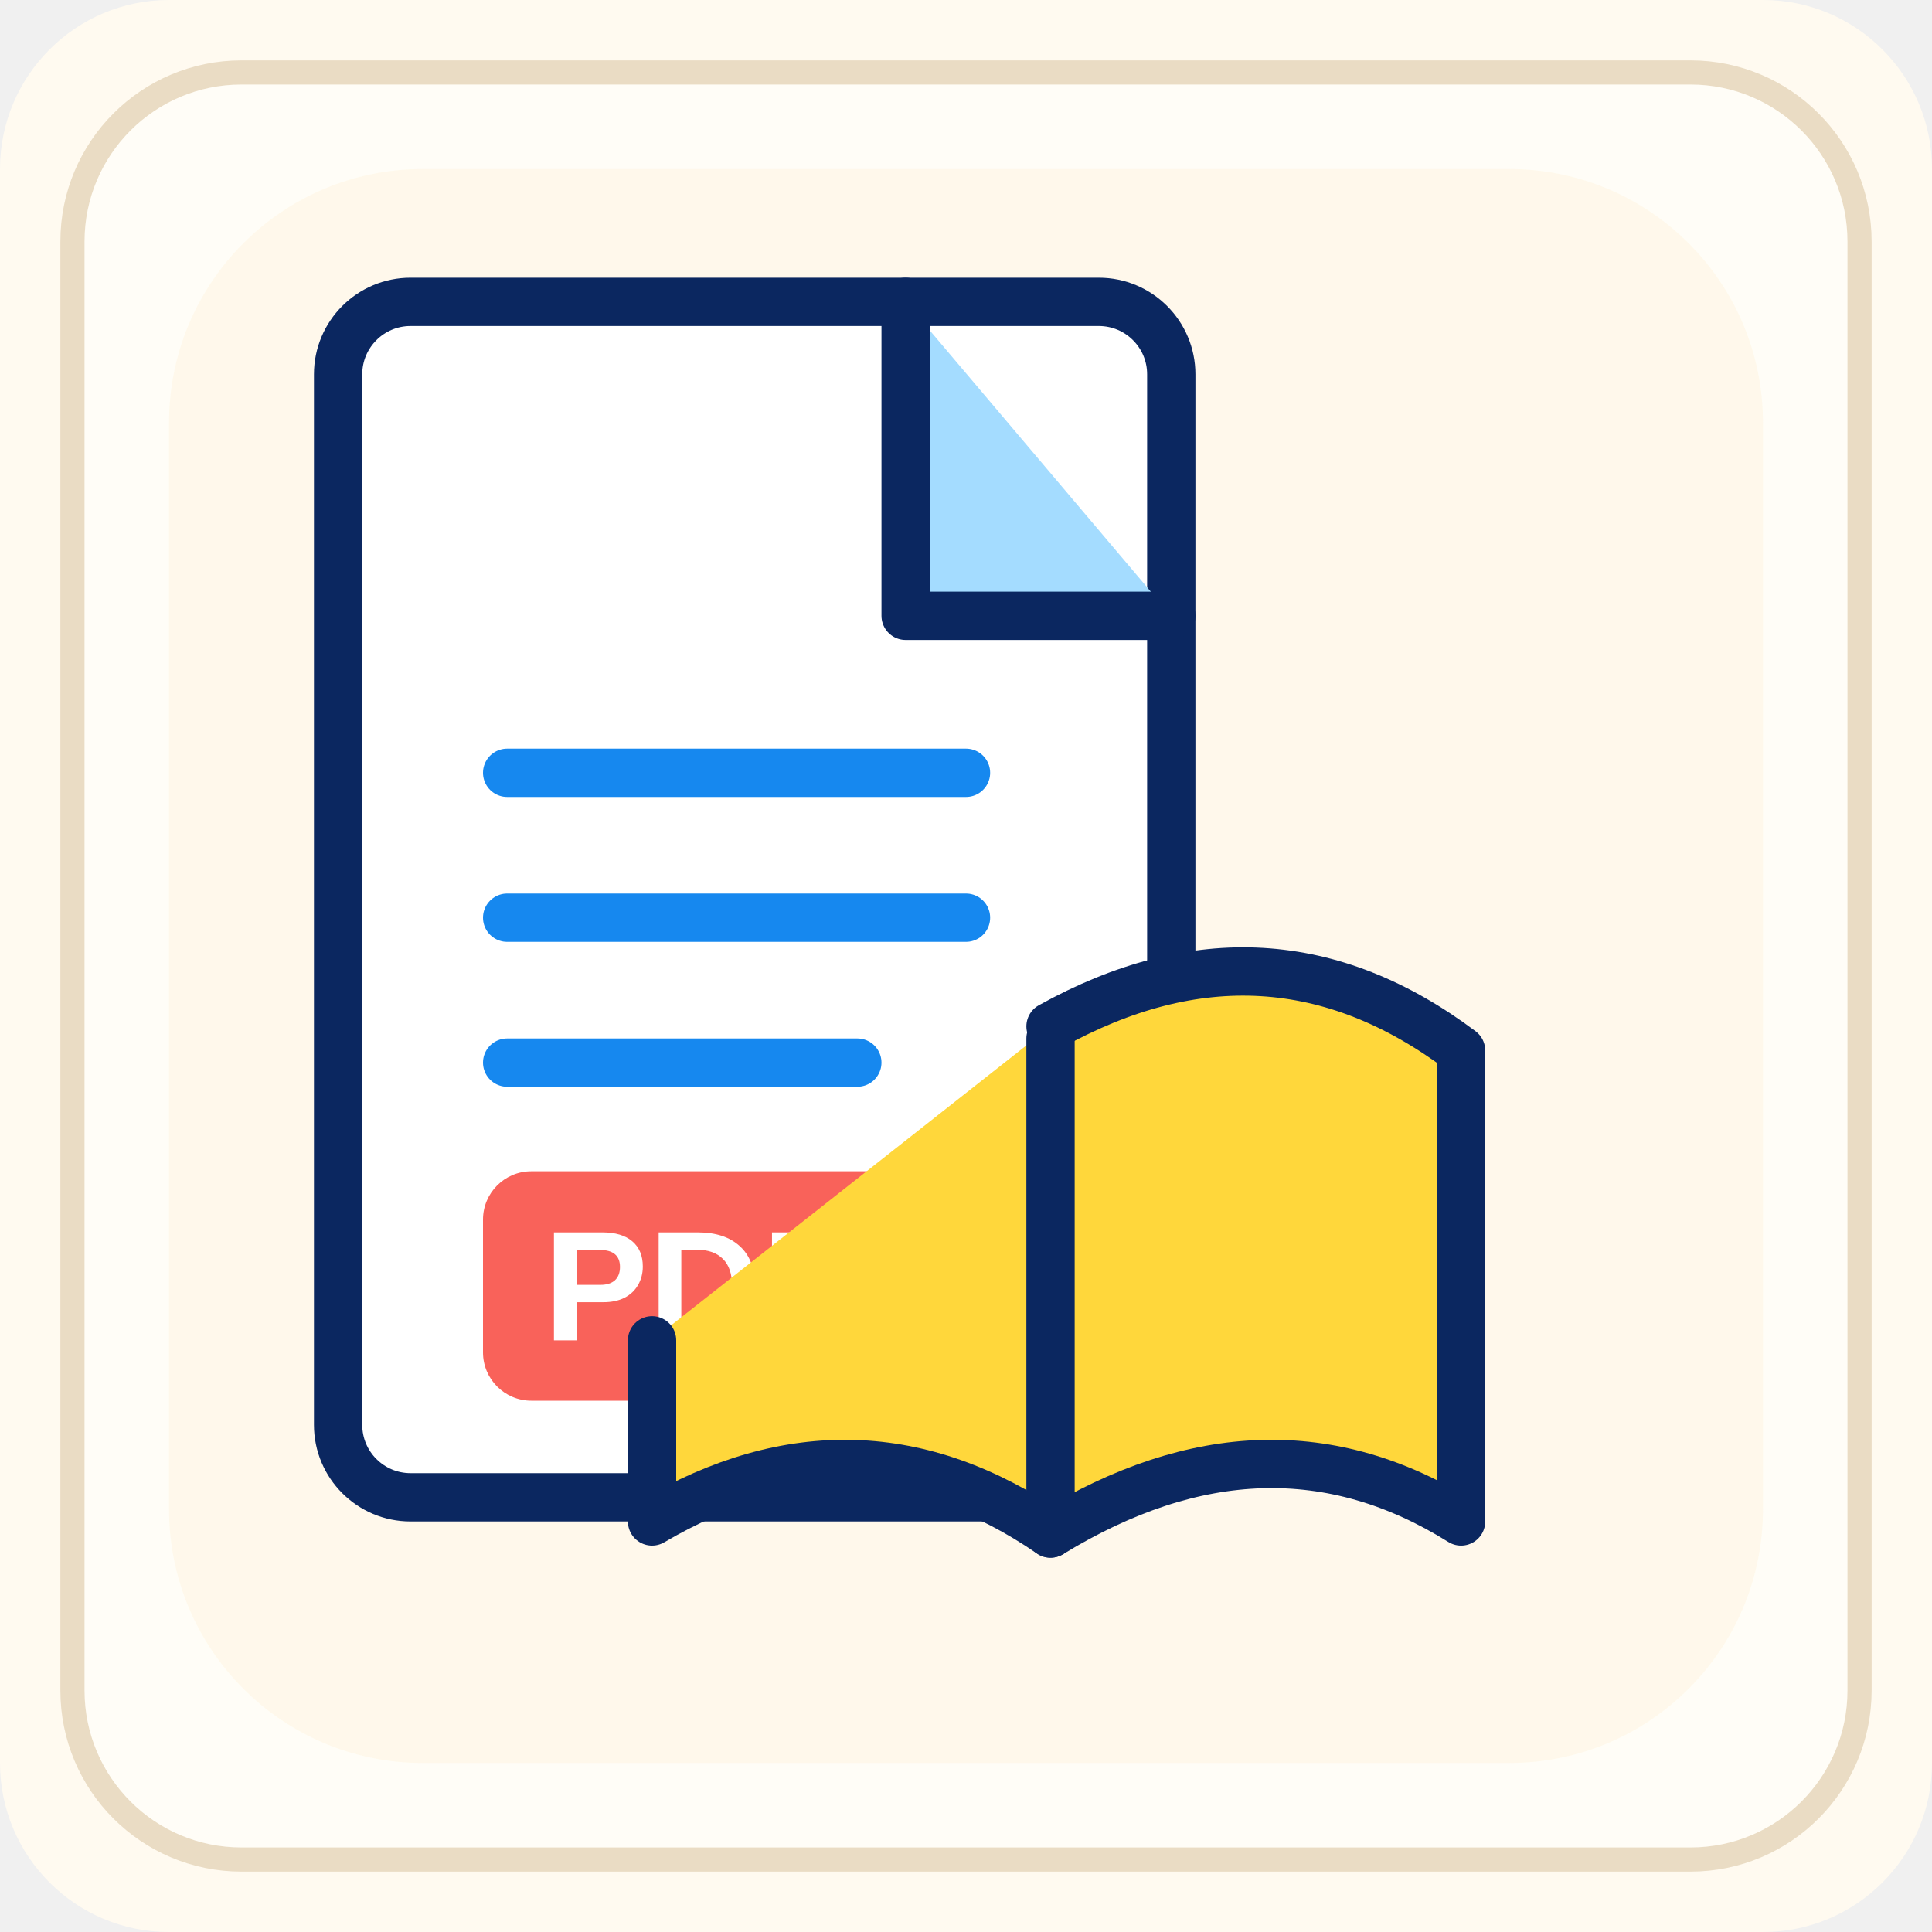
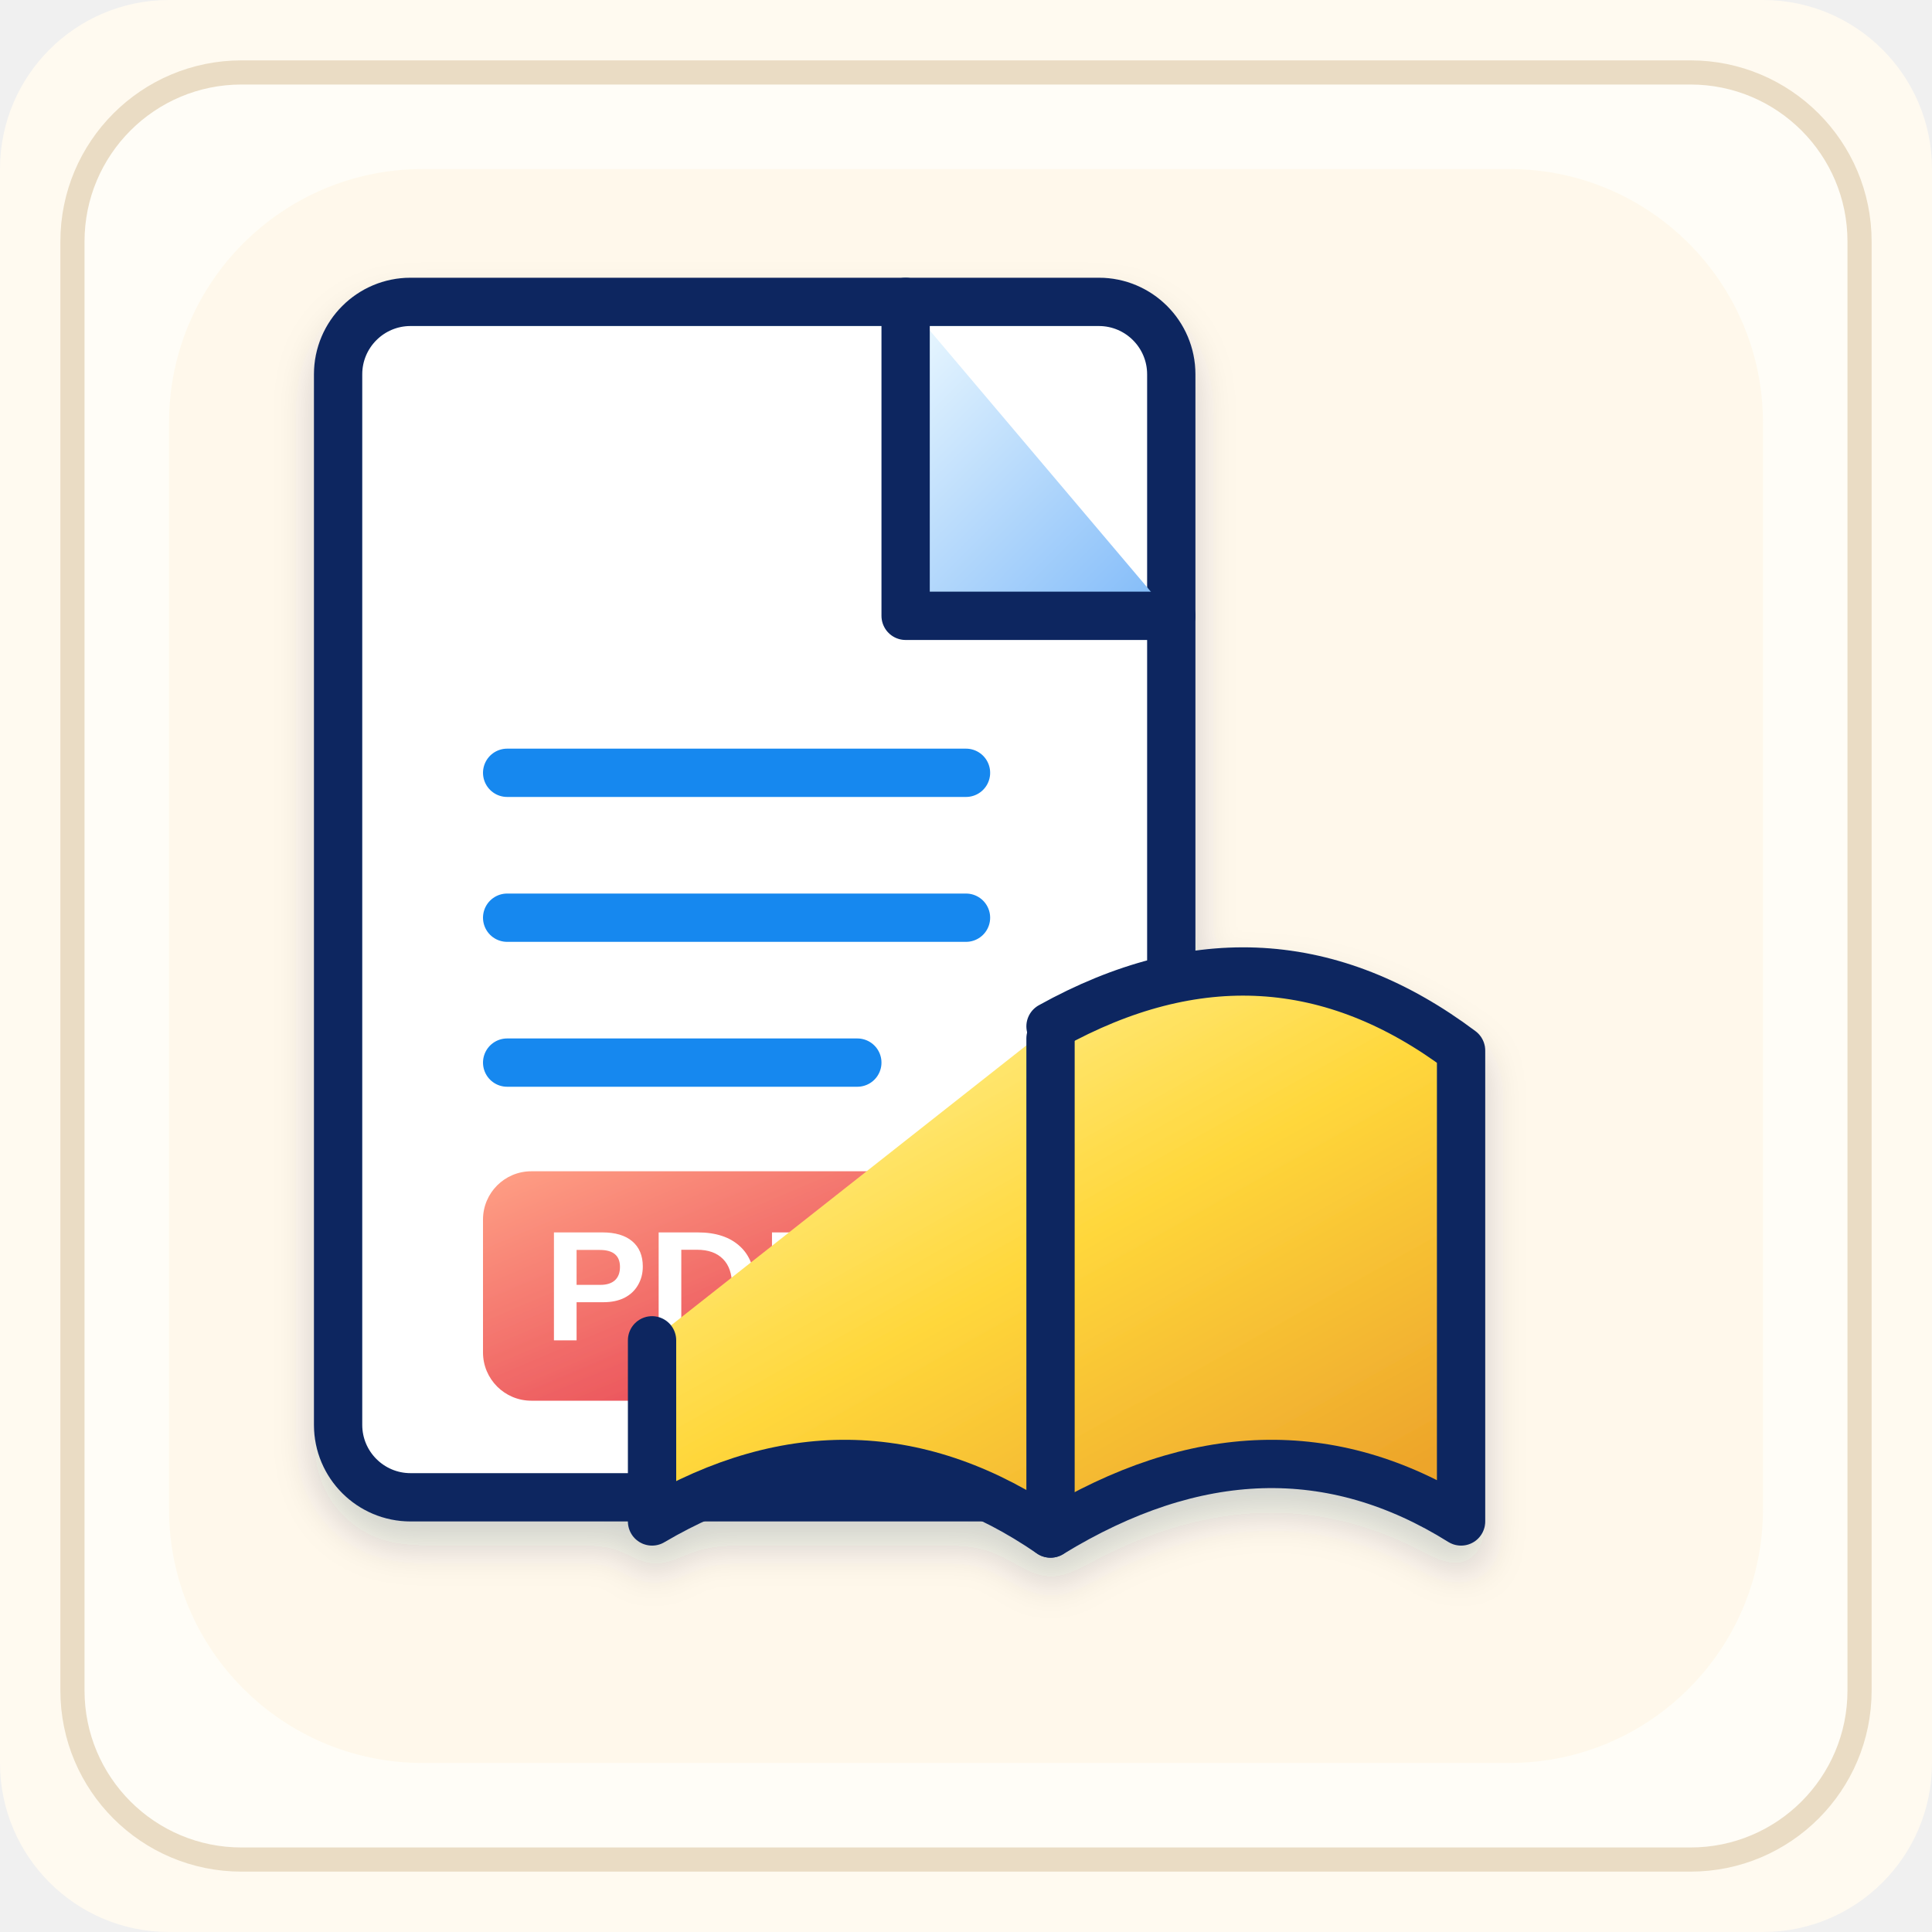
<svg xmlns="http://www.w3.org/2000/svg" width="160" height="160" viewBox="0 0 160 160" aria-hidden="true">
+   <defs>
+     <linearGradient id="gBlue" x1="0" y1="0" x2="0.85" y2="1">
+       <stop offset="0" stop-color="#7ED6FF" />
+       <stop offset=".42" stop-color="#1688EF" />
+       <stop offset="1" stop-color="#1460C9" />
+     </linearGradient>
+     <linearGradient id="gSky" x1="0" y1="0" x2="0.85" y2="1">
+       <stop offset="0" stop-color="#F0FBFF" />
+       <stop offset="1" stop-color="#85BDF9" />
+     </linearGradient>
+     <linearGradient id="gCyan" x1="0" y1="0" x2=".8" y2="1">
+       <stop offset="0" stop-color="#BCF3FF" />
+       <stop offset=".6" stop-color="#59CCFC" />
+       <stop offset="1" stop-color="#2195DD" />
+     </linearGradient>
+     <linearGradient id="gYellow" x1="0" y1="0" x2=".8" y2="1">
+       <stop offset="0" stop-color="#FFF8AD" />
+       <stop offset=".55" stop-color="#FFD73B" />
+       <stop offset="1" stop-color="#EDA52B" />
+     </linearGradient>
+     <linearGradient id="gOrange" x1="0" y1="0" x2=".8" y2="1">
+       <stop offset="0" stop-color="#FFDE74" />
+       <stop offset="1" stop-color="#FA8520" />
+     </linearGradient>
+     <linearGradient id="gGreen" x1="0" y1="0" x2=".8" y2="1">
+       <stop offset="0" stop-color="#B4F5A8" />
+       <stop offset=".5" stop-color="#4FCD72" />
+       <stop offset="1" stop-color="#259B63" />
+     </linearGradient>
+     <linearGradient id="gRed" x1="0" y1="0" x2=".8" y2="1">
+       <stop offset="0" stop-color="#FFA085" />
+       <stop offset="1" stop-color="#E64252" />
+     </linearGradient>
+     <filter id="softShadow" x="-20%" y="-20%" width="140%" height="150%">
+       <feDropShadow dx="0" dy="2" stdDeviation="1.6" flood-color="#142C50" flood-opacity=".18" />
+     </filter>
+   </defs>
  <rect width="160" height="160" rx="14" fill="#FFFAF0" />
  <rect x="6" y="6" width="148" height="148" rx="14" fill="#FFFDF7" stroke="#EADCC4" stroke-width="2" />
  <rect x="14" y="14" width="132" height="132" rx="21" fill="#FFF7E5" opacity=".7" />
-   <g stroke="#0B2760" stroke-width="4" stroke-linejoin="round" stroke-linecap="round">
+   <g filter="url(#softShadow)" stroke="#0B2760" stroke-width="4" stroke-linejoin="round" stroke-linecap="round">
    <rect x="28" y="25" width="69" height="99" rx="6" fill="#FFF" />
-     <path d="M75 25v26h22" fill="#A4DCFF" />
+     <path d="M75 25v26h22" fill="url(#gSky)" />
    <path d="M42 64h38M42 76h38M42 88h29" stroke="#1688EF" stroke-width="4" />
-     <rect x="40" y="97" width="36" height="19" rx="4" fill="#F9625A" stroke="none" />
+     <rect x="40" y="97" width="36" height="19" rx="4" fill="url(#gRed)" stroke="none" />
    <text x="58" y="111" text-anchor="middle" font-family="Arial,sans-serif" font-size="13" fill="#FFF" stroke="none" font-weight="bold">PDF</text>
-     <path d="M87 85q18-10 34 2v39q-16-10-34 1-16-11-33-1v-15" fill="#FFD73B" />
+     <path d="M87 85q18-10 34 2v39q-16-10-34 1-16-11-33-1v-15" fill="url(#gYellow)" />
    <path d="M87 86v41" fill="none" />
  </g>
</svg>
